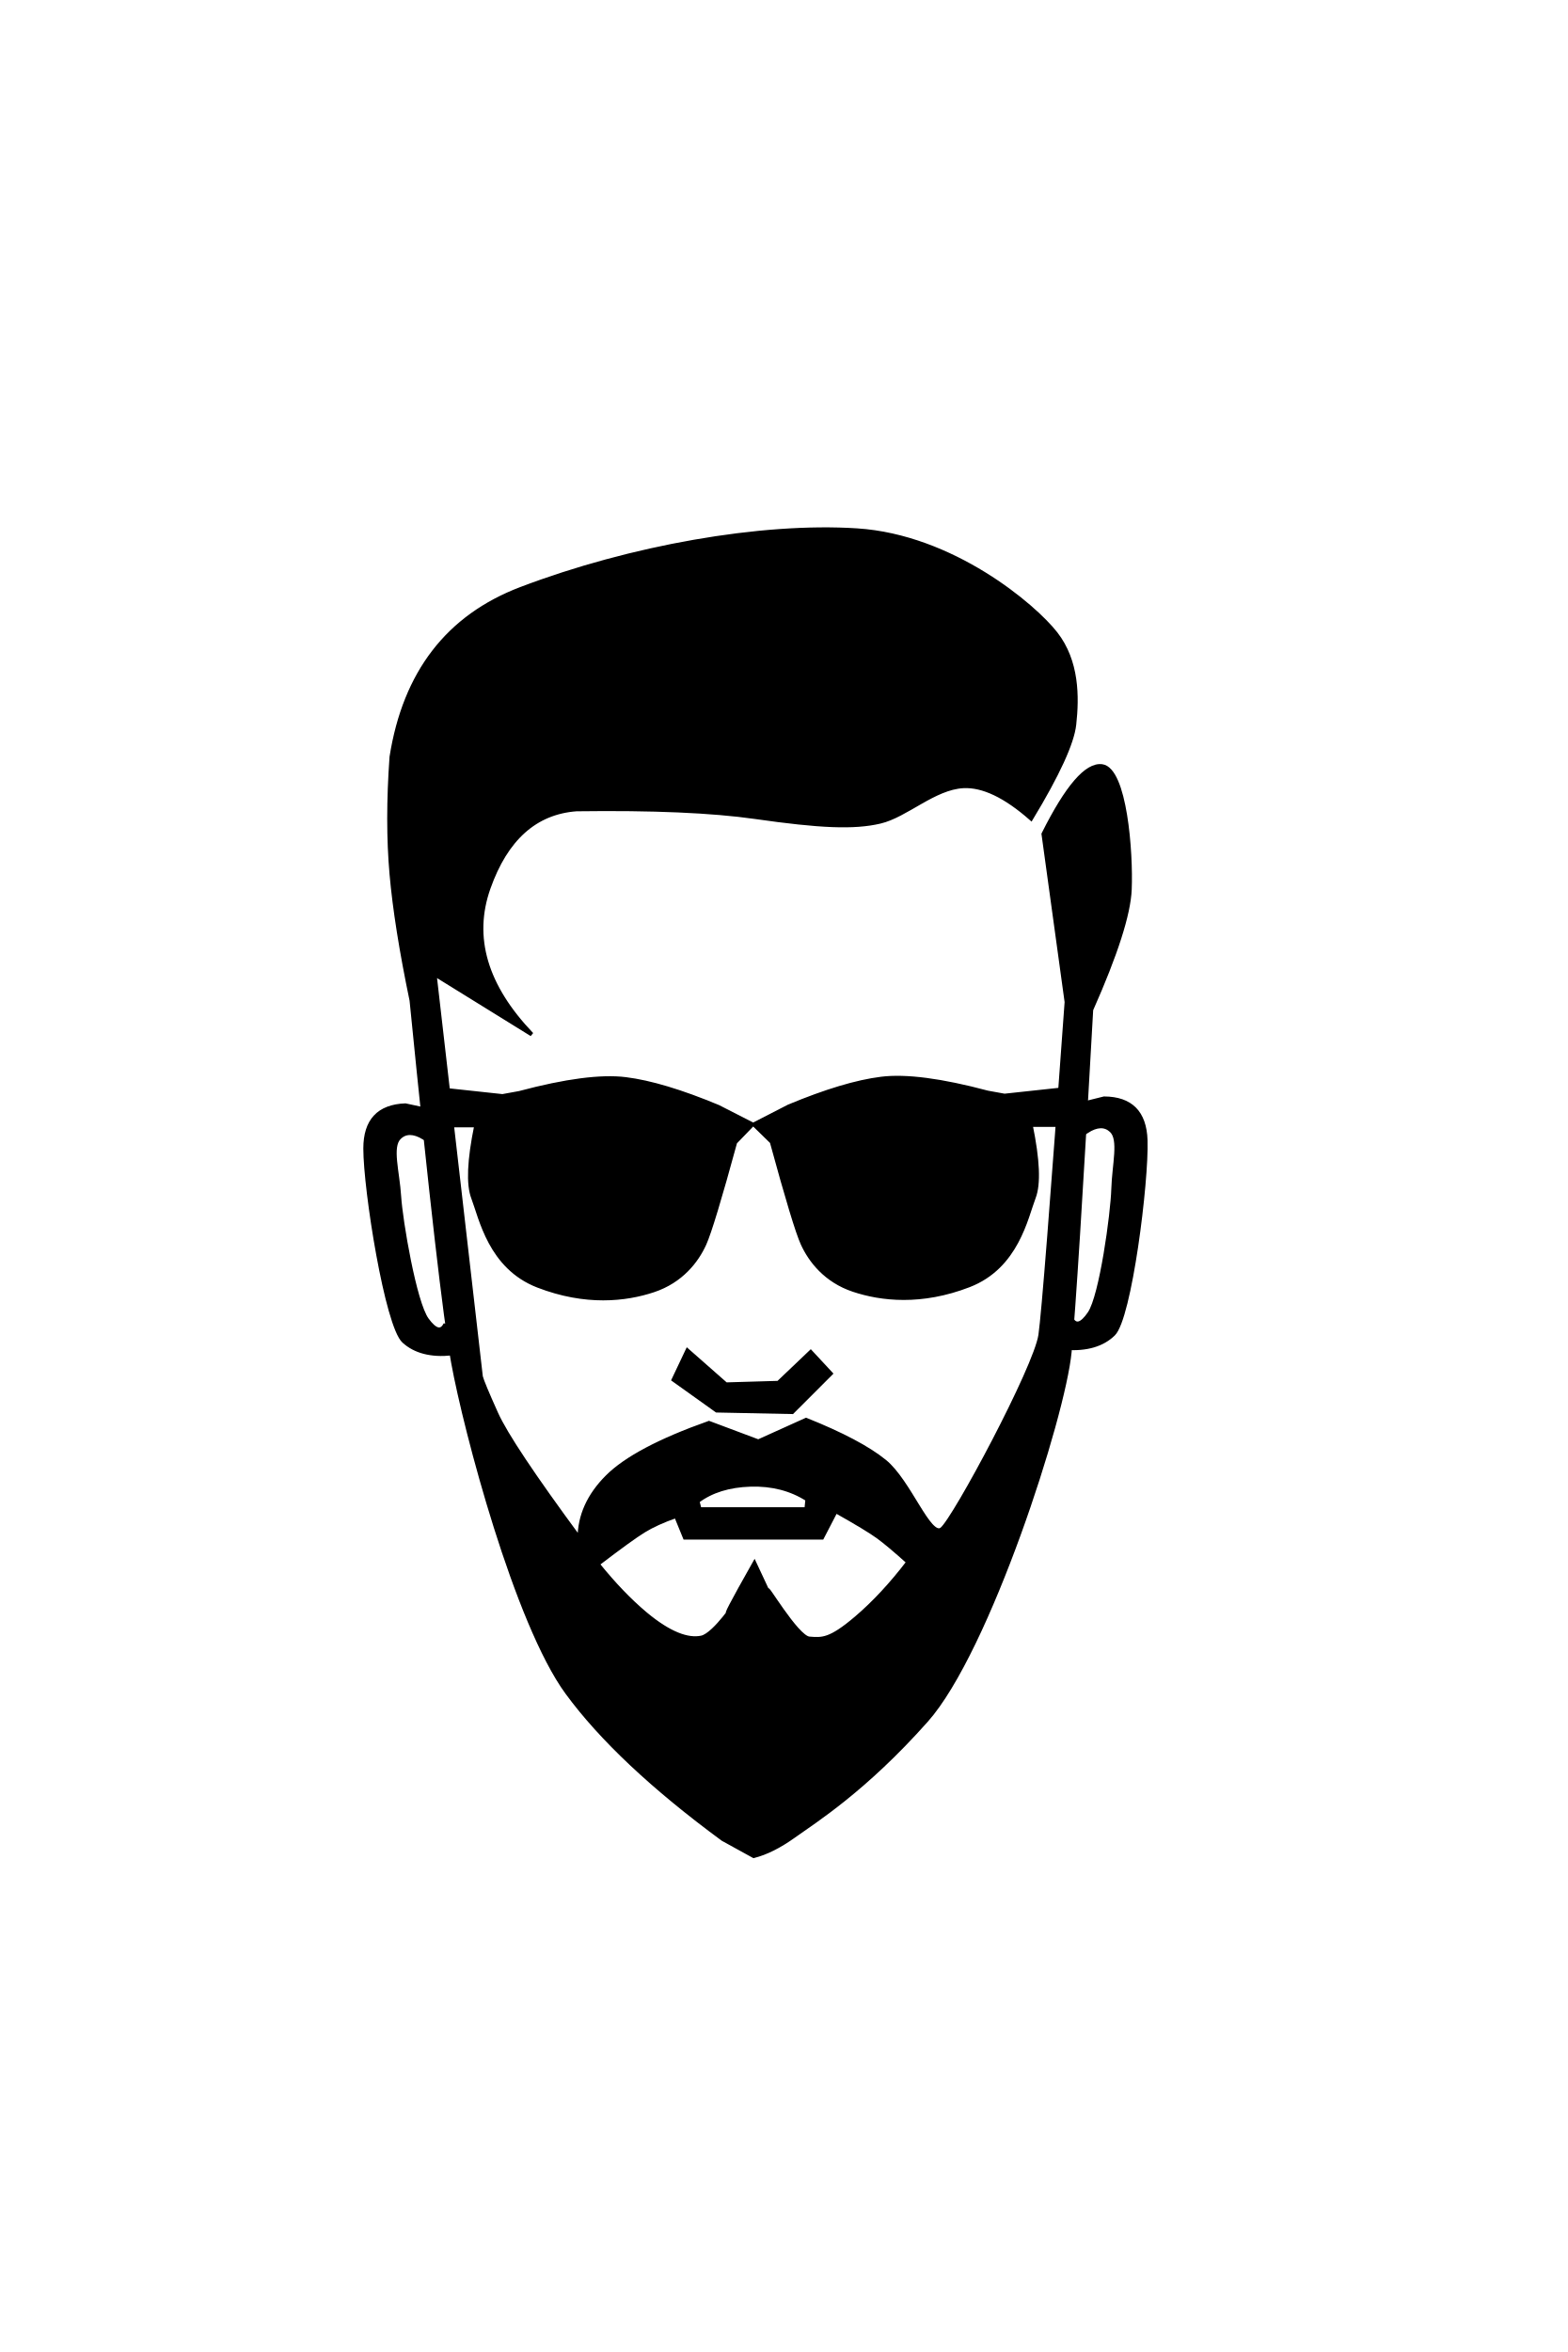
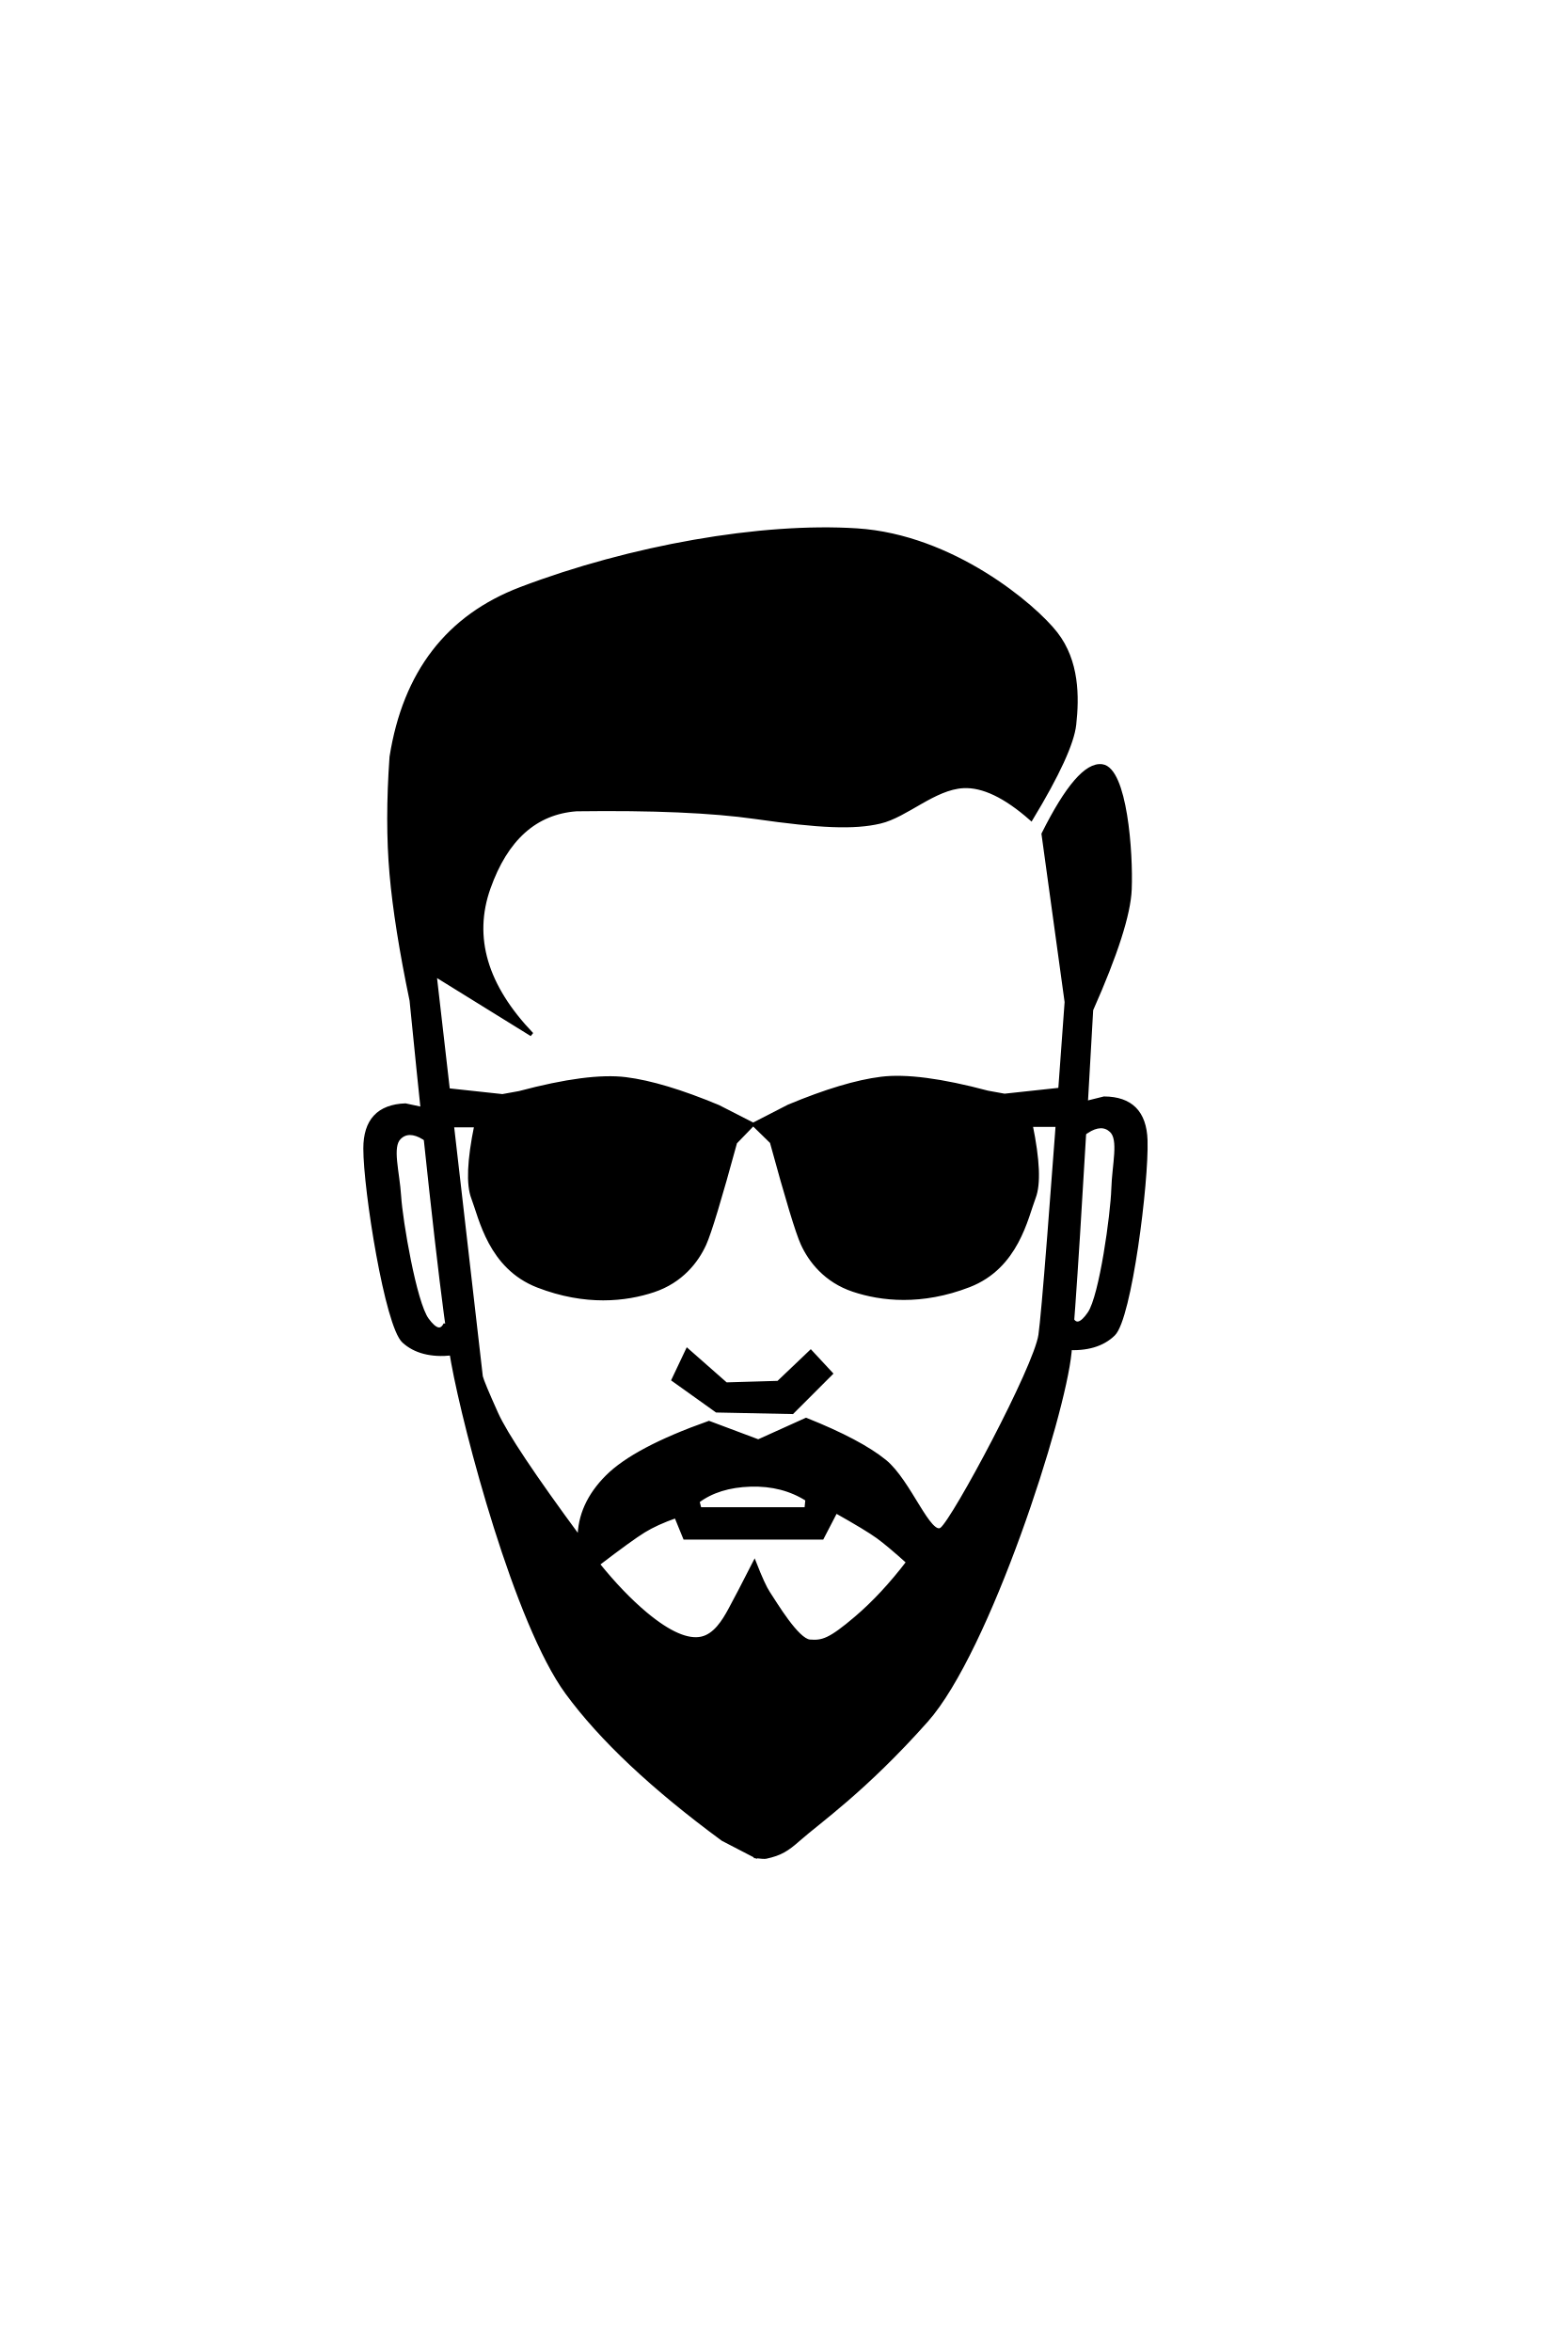
<svg xmlns="http://www.w3.org/2000/svg" style="isolation:isolate" viewBox="0 0 400 600" width="400" height="600">
  <defs>
-     <clipPath id="_clipPath_cjBPEZGkJo1ARkZGqK83EjOpTt3a09A2">
+     <clipPath id="_clipPath_2h71g8LTLuJ4Q7JNzdwlfhOAVOPOAEGO">
      <rect width="400" height="600" />
    </clipPath>
  </defs>
-   <g clip-path="url(#_clipPath_cjBPEZGkJo1ARkZGqK83EjOpTt3a09A2)">
+   <g clip-path="url(#_clipPath_2h71g8LTLuJ4Q7JNzdwlfhOAVOPOAEGO)">
    <g style="isolation:isolate" id="Layer 0">
-       <path d=" M 192.306 473.489 Q 197.025 472.31 202.531 468.377 C 208.036 464.444 220.621 456.579 236.351 438.882 C 252.082 421.185 271.352 361.409 272.925 344.892 Q 274.498 328.375 278.431 257.588 Q 287.869 236.351 288.262 226.913 C 288.655 217.475 287.082 196.239 281.183 195.452 Q 275.284 194.665 266.239 212.756 L 272.138 255.621 Q 266.633 332.308 265.453 340.566 C 264.273 348.825 243.43 387.758 240.284 390.117 C 237.138 392.477 232.025 377.926 225.733 372.814 Q 219.441 367.701 205.677 362.196 L 193.486 367.701 L 180.901 362.982 Q 162.025 369.668 154.946 376.746 Q 147.867 383.825 147.867 392.477 Q 130.17 368.488 126.631 360.623 Q 123.091 352.757 122.698 351.184 L 110.9 248.543 L 135.676 263.88 Q 117.979 245.396 124.665 226.52 Q 131.35 207.643 147.081 206.463 Q 176.182 206.07 192.699 208.43 C 209.216 210.789 217.868 211.183 224.553 209.609 C 231.239 208.036 238.318 200.958 245.79 200.564 Q 253.262 200.171 263.093 208.823 Q 273.318 191.913 274.105 184.834 C 274.891 177.755 274.891 168.71 269.386 161.631 C 263.88 154.553 243.037 136.856 218.655 135.283 C 194.272 133.71 160.845 139.609 132.923 150.227 Q 105.001 160.845 99.889 193.092 Q 98.709 209.609 99.889 222.98 Q 101.069 236.351 105.001 255.228 Q 112.473 330.341 115.619 347.645 C 118.766 364.949 131.743 414.107 144.721 431.803 Q 157.699 449.5 184.441 469.163 L 192.306 473.489 Z " fill="rgb(0,0,0)" vector-effect="non-scaling-stroke" stroke-width="1" stroke="rgb(0,0,0)" stroke-linejoin="miter" stroke-linecap="square" stroke-miterlimit="3" />
+       <path d=" M 192.868 473.534 Q 194.961 473.781 195.438 473.676 C 199.101 472.873 200.754 471.86 203.861 469.108 C 208.857 464.682 220.621 456.579 236.351 438.882 C 252.082 421.185 271.352 361.409 272.925 344.892 Q 274.498 328.375 278.431 257.588 Q 287.869 236.351 288.262 226.913 C 288.655 217.475 287.082 196.239 281.183 195.452 Q 275.284 194.665 266.239 212.756 L 272.138 255.621 Q 266.633 332.308 265.453 340.566 C 264.273 348.825 243.43 387.758 240.284 390.117 C 237.138 392.477 232.025 377.926 225.733 372.814 Q 219.441 367.701 205.677 362.196 L 193.486 367.701 L 180.901 362.982 Q 162.025 369.668 154.946 376.746 Q 147.867 383.825 147.867 392.477 Q 130.17 368.488 126.631 360.623 Q 123.091 352.757 122.698 351.184 L 110.9 248.543 L 135.676 263.88 Q 117.979 245.396 124.665 226.52 Q 131.35 207.643 147.081 206.463 Q 176.182 206.07 192.699 208.43 C 209.216 210.789 217.868 211.183 224.553 209.609 C 231.239 208.036 238.318 200.958 245.79 200.564 Q 253.262 200.171 263.093 208.823 Q 273.318 191.913 274.105 184.834 C 274.891 177.755 274.891 168.71 269.386 161.631 C 263.88 154.553 243.037 136.856 218.655 135.283 C 194.272 133.71 160.845 139.609 132.923 150.227 Q 105.001 160.845 99.889 193.092 Q 98.709 209.609 99.889 222.98 Q 101.069 236.351 105.001 255.228 Q 112.473 330.341 115.619 347.645 C 118.766 364.949 131.743 414.107 144.721 431.803 Q 157.699 449.5 184.441 469.163 L 192.868 473.534 M 152.5 399 Q 161 392.5 164.25 390.5 Q 167.5 388.5 172.5 386.75 L 174.75 392.25 L 209.75 392.25 L 213.25 385.5 Q 221.25 390 224 392 Q 226.75 394 231.75 398.5 Q 225.25 407 218.5 412.75 C 211.75 418.5 209.875 419 206.625 418.75 C 203.375 418.5 197.803 409.079 196 406.375 Q 194.75 404.5 192.5 398.75 Q 188.31 406.974 186.25 410.75 C 184.75 413.5 182.5 417.25 179 418 C 175.5 418.75 170.75 416.75 164.75 411.75 Q 158.75 406.75 152.5 399 M 192.868 473.534 Z  M 178.5 385 L 205.75 385 L 206 382.5 Q 199.75 378.5 191.5 378.75 Q 183.25 379 177.981 382.962 L 178.5 385 Z " fill-rule="evenodd" fill="rgb(0,0,0)" vector-effect="non-scaling-stroke" stroke-width="1" stroke="rgb(0,0,0)" stroke-linejoin="miter" stroke-linecap="square" stroke-miterlimit="3" />
      <path d=" M 171.856 351.971 L 182.868 359.836 L 202.137 360.229 L 211.969 350.398 L 206.857 344.892 L 198.598 352.757 L 185.227 353.151 L 175.396 344.499 L 171.856 351.971 Z " fill="rgb(0,0,0)" vector-effect="non-scaling-stroke" stroke-width="1" stroke="rgb(0,0,0)" stroke-linejoin="miter" stroke-linecap="square" stroke-miterlimit="3" />
      <path d=" M 108.147 290.228 Q 104.215 287.869 101.855 290.228 C 99.496 292.588 101.462 298.88 101.855 305.173 C 102.249 311.465 105.788 332.308 108.934 336.634 Q 112.08 340.959 113.653 337.813 L 115.226 345.285 Q 107.361 346.072 103.035 342.139 C 98.709 338.207 93.203 303.599 93.203 292.981 Q 93.203 282.363 103.428 281.97 L 108.934 283.15 L 108.147 290.228 Z " fill="rgb(0,0,0)" vector-effect="non-scaling-stroke" stroke-width="1" stroke="rgb(0,0,0)" stroke-linejoin="miter" stroke-linecap="square" stroke-miterlimit="3" />
      <path d=" M 277.273 288.617 Q 281.126 286.13 283.562 288.411 C 285.997 290.692 284.237 297.045 284.05 303.347 C 283.862 309.649 281.006 330.596 278.003 335.023 Q 275 339.449 273.325 336.356 L 271.997 343.875 Q 279.883 344.405 284.079 340.333 C 288.274 336.261 292.646 301.492 292.299 290.88 Q 291.952 280.267 281.72 280.208 L 276.255 281.567 L 277.273 288.617 Z " fill="rgb(0,0,0)" vector-effect="non-scaling-stroke" stroke-width="1" stroke="rgb(0,0,0)" stroke-linejoin="miter" stroke-linecap="square" stroke-miterlimit="3" />
      <path d=" M 269.281 286.978 L 262.989 286.978 Q 265.742 300.349 263.776 305.462 C 261.809 310.574 259.45 323.159 247.259 327.878 C 235.067 332.597 224.843 331.417 217.764 329.057 C 210.685 326.698 206.753 321.585 204.786 317.26 Q 202.82 312.934 196.921 291.304 L 192.341 286.836 L 201.247 282.259 Q 215.404 276.36 224.843 275.18 Q 234.281 274.001 251.978 278.72 L 256.304 279.506 L 270.854 277.933 L 269.281 286.978 Z  M 115.226 287.082 L 121.518 287.082 Q 118.766 300.453 120.732 305.566 C 122.698 310.678 125.058 323.263 137.249 327.982 C 149.44 332.701 159.665 331.521 166.744 329.162 C 173.822 326.802 177.755 321.69 179.721 317.364 Q 181.688 313.038 187.587 291.408 L 192.006 286.836 L 183.261 282.363 Q 169.103 276.464 159.665 275.284 Q 150.227 274.105 132.53 278.824 L 128.204 279.61 L 113.653 278.037 L 115.226 287.082 Z " fill-rule="evenodd" fill="rgb(0,0,0)" vector-effect="non-scaling-stroke" stroke-width="1" stroke="rgb(0,0,0)" stroke-linejoin="miter" stroke-linecap="square" stroke-miterlimit="3" />
-       <path d=" M 152.5 399 Q 161 392.5 164.25 390.5 Q 167.5 388.5 172.5 386.75 L 174.75 392.25 L 209.75 392.25 L 213.25 385.5 Q 221.25 390 224 392 Q 226.75 394 231.75 398.5 Q 225.25 407 218.5 412.75 C 211.75 418.5 209.75 418.25 206.5 418 C 203.25 417.75 194.75 403 196 406 Q 197.25 409 192.5 398.75 Q 183.75 414.25 186.25 410.75 C 188.75 407.25 182.5 417 179 417.75 C 175.5 418.5 170.75 416.75 164.75 411.75 Q 158.75 406.75 152.5 399 Z " fill="rgb(255,255,255)" vector-effect="non-scaling-stroke" stroke-width="1" stroke="rgb(0,0,0)" stroke-linejoin="miter" stroke-linecap="square" stroke-miterlimit="3" />
-       <path d=" M 178.5 385 L 205.75 385 L 206 382.5 Q 199.75 378.5 191.5 378.75 Q 183.25 379 177.981 382.962 L 178.5 385 Z " fill="rgb(255,255,255)" vector-effect="non-scaling-stroke" stroke-width="1" stroke="rgb(0,0,0)" stroke-linejoin="miter" stroke-linecap="square" stroke-miterlimit="3" />
    </g>
  </g>
</svg>
